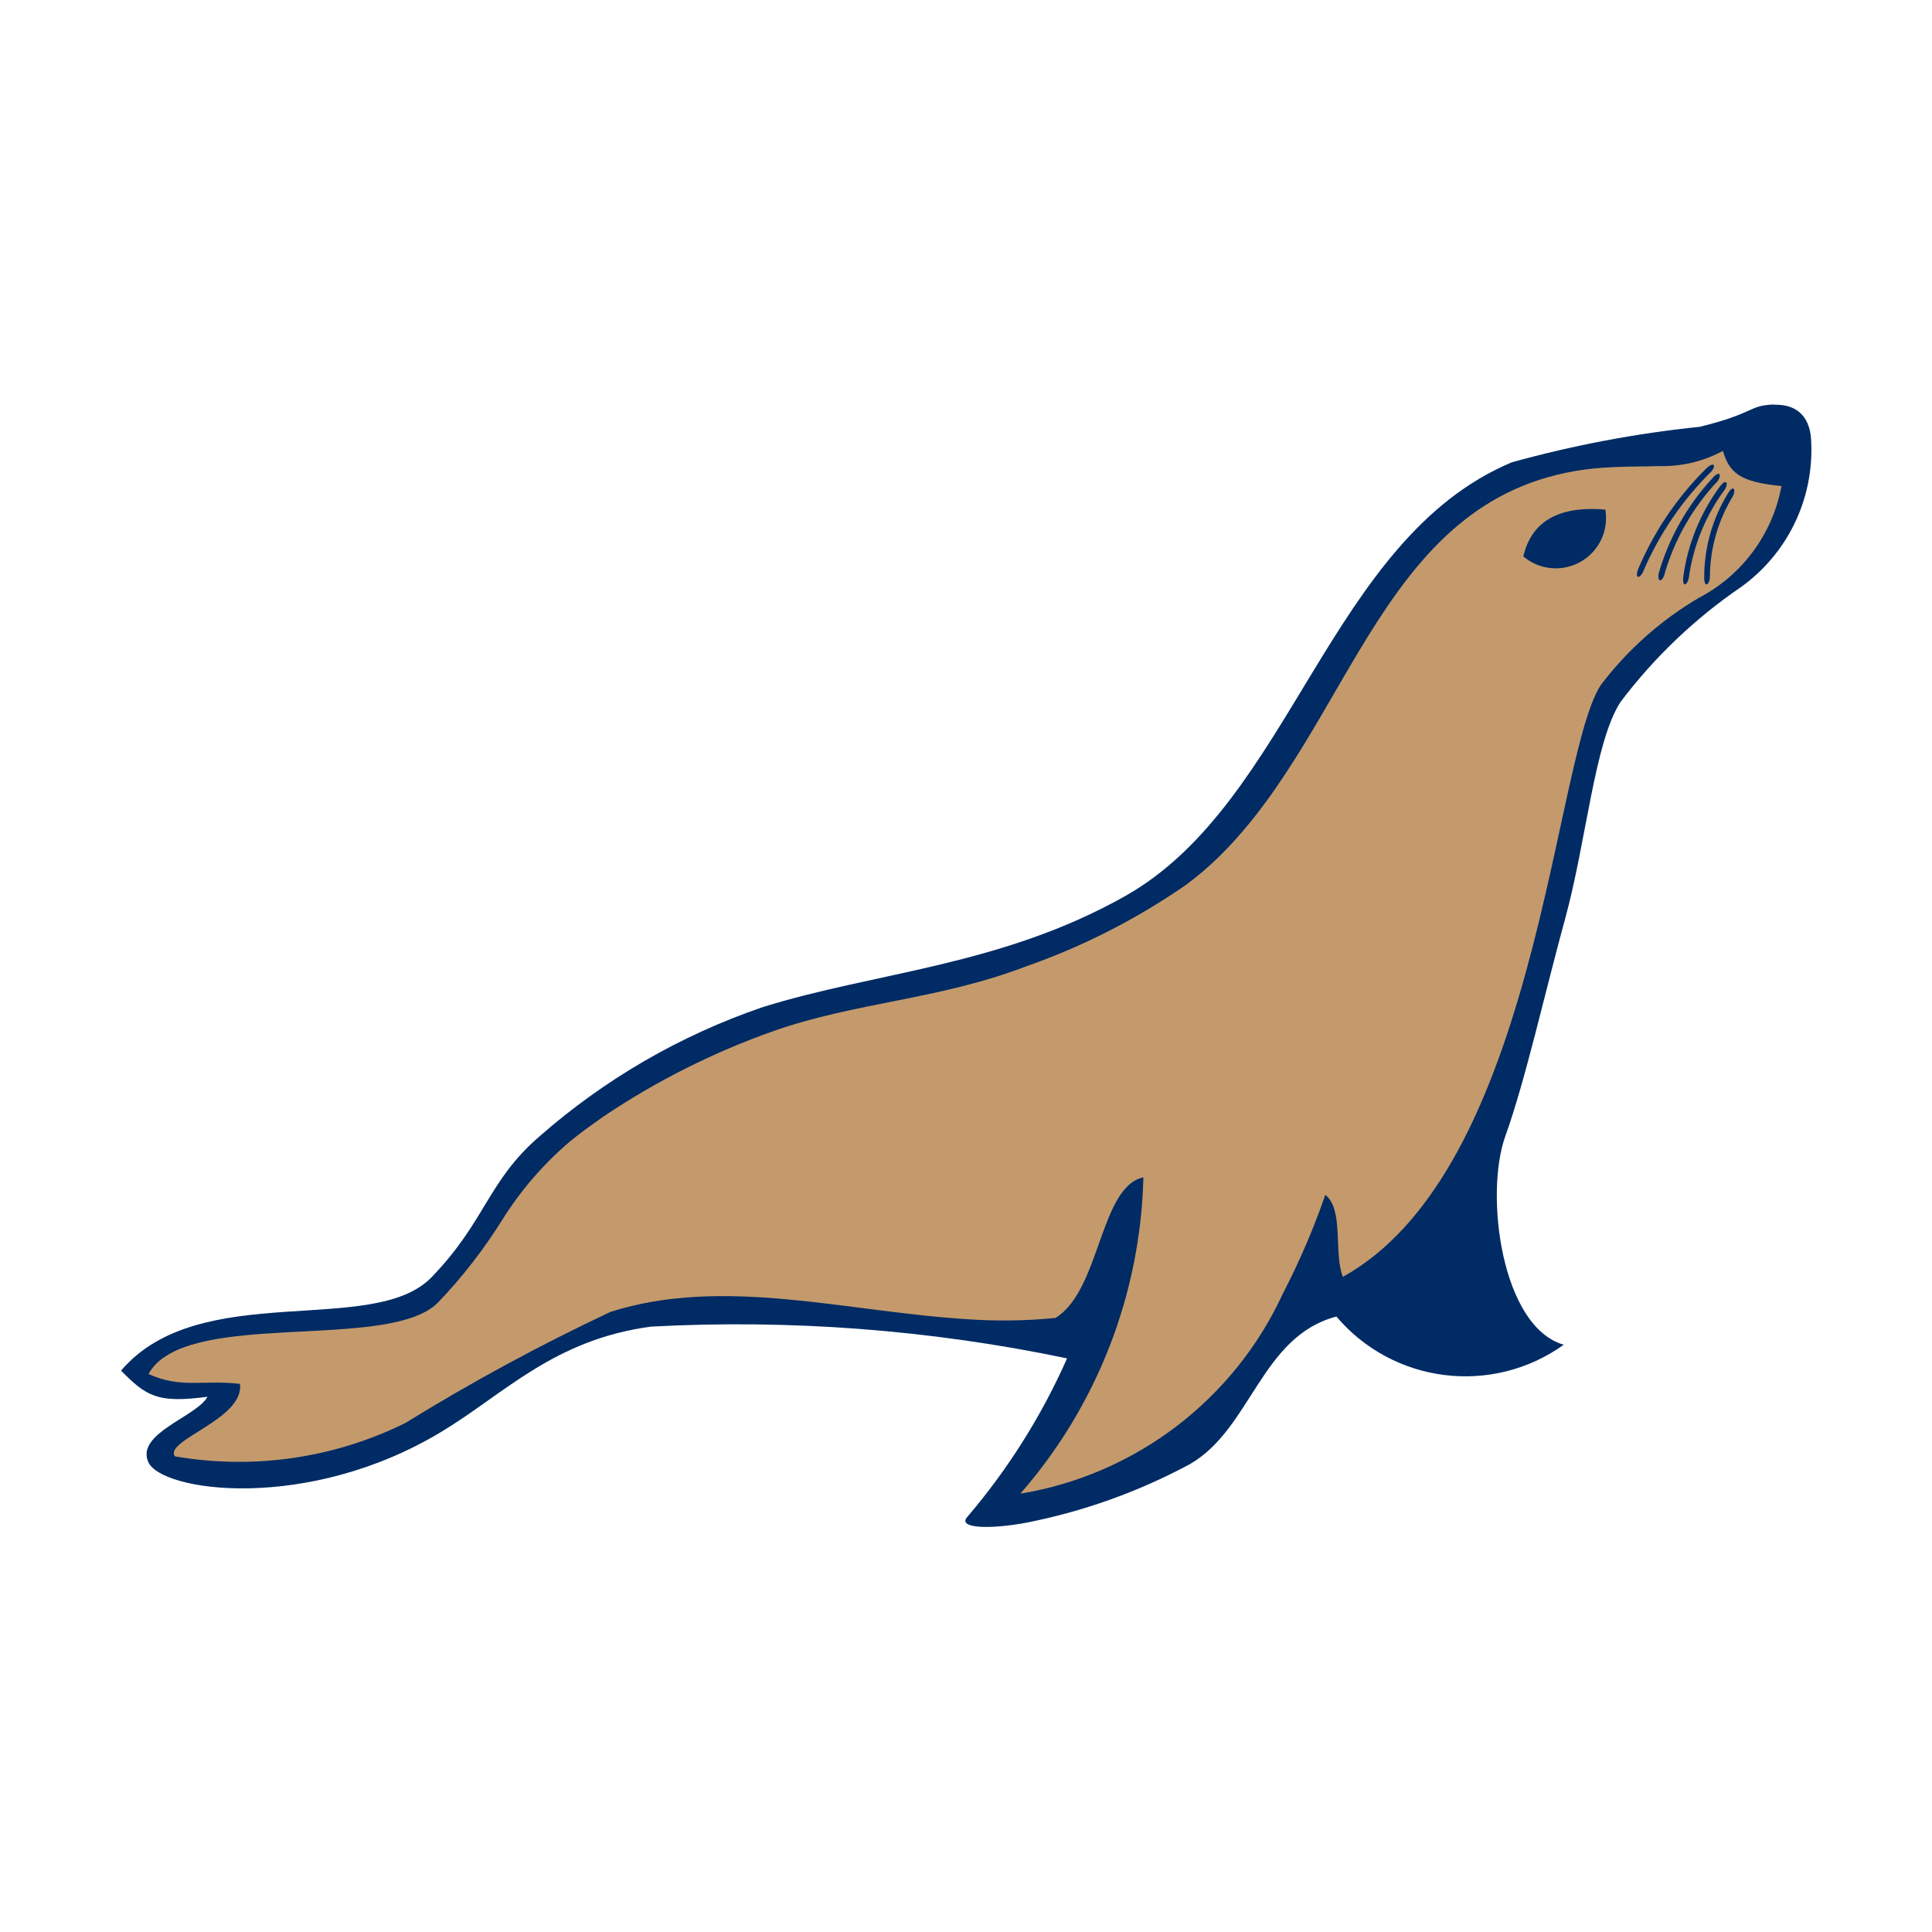
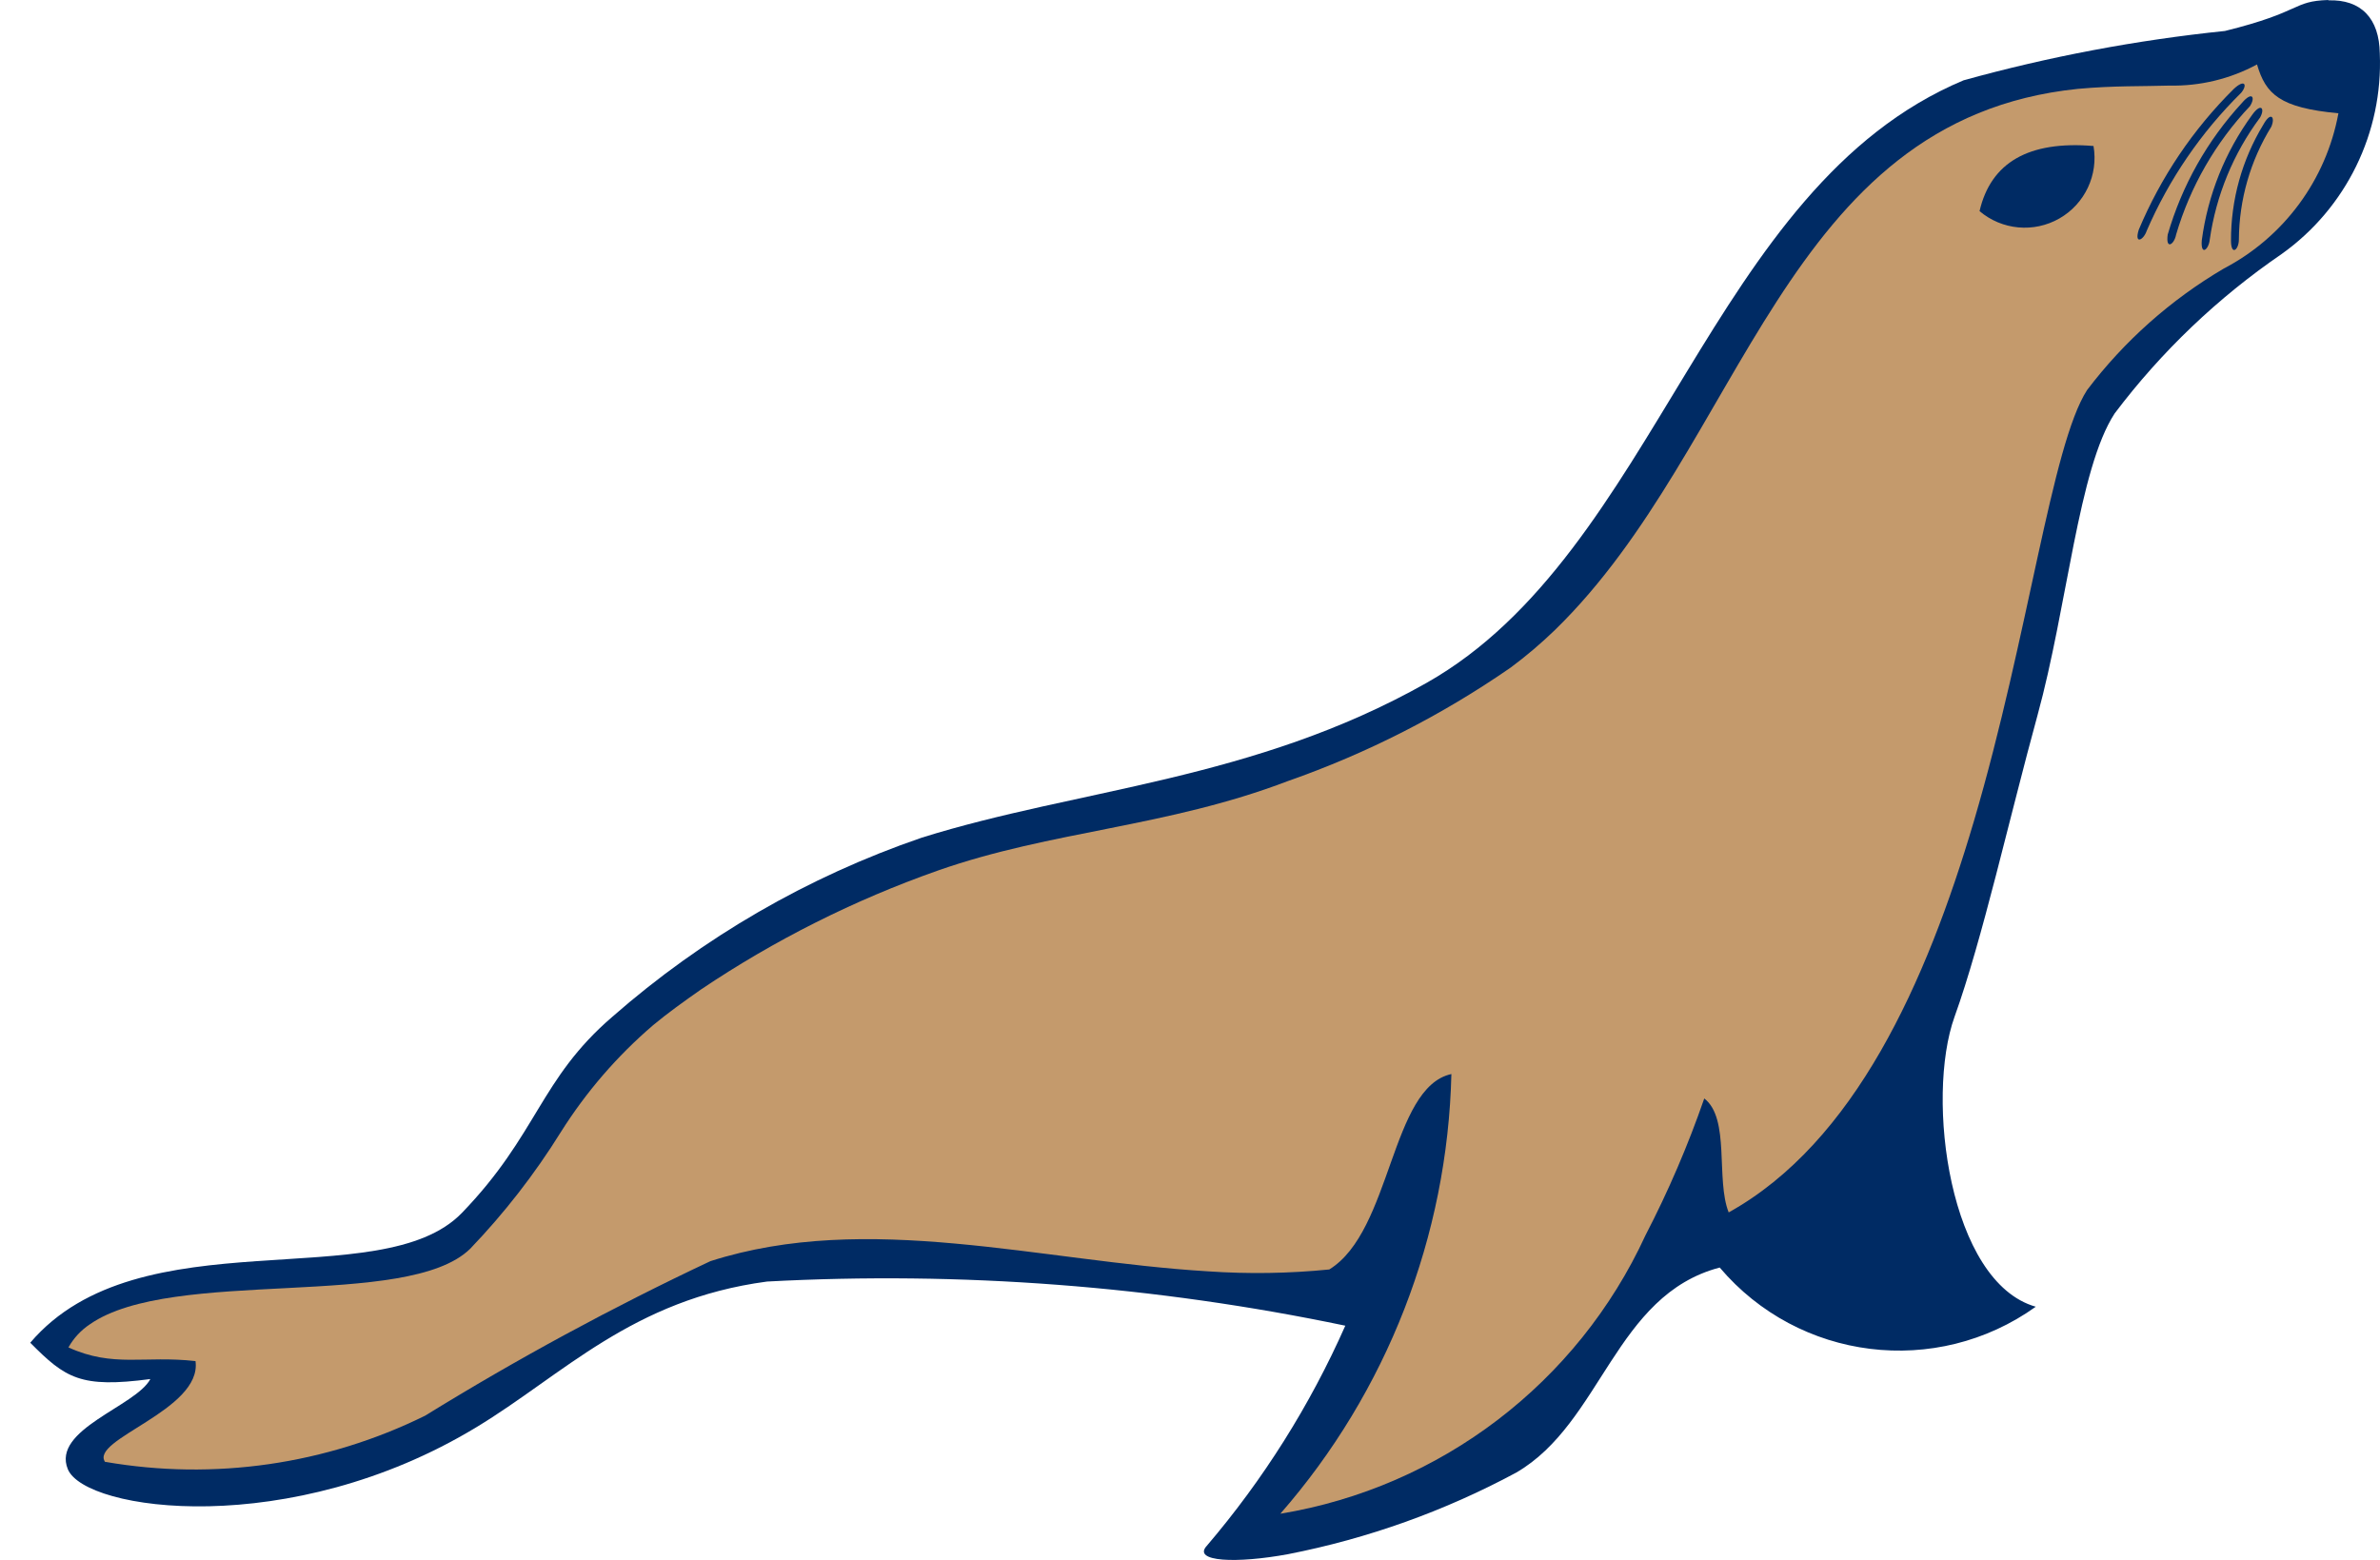
- <svg xmlns="http://www.w3.org/2000/svg" height="32" width="32" viewBox="0 0 32 32">
-   <path d="M29.386,6.7c-.433.014-.3.139-1.231.369a18.911,18.911,0,0,0-3.114.588c-3.035,1.273-3.644,5.624-6.4,7.182-2.063,1.165-4.143,1.258-6.014,1.844a11,11,0,0,0-3.688,2.136c-.865.745-.887,1.4-1.791,2.336-.966,1-3.841.017-5.143,1.547.42.424.6.543,1.431.433-.171.325-1.18.6-.983,1.075.208.5,2.648.843,4.866-.5,1.033-.624,1.856-1.523,3.465-1.737a26.674,26.674,0,0,1,6.89.526,10.738,10.738,0,0,1-1.65,2.623c-.178.192.357.213.968.1a9.644,9.644,0,0,0,2.72-.973c1.019-.593,1.173-2.114,2.423-2.443a2.8,2.8,0,0,0,3.766.467c-1.031-.292-1.316-2.487-.968-3.455.33-.916.656-2.381.988-3.591.357-1.3.488-2.939.92-3.6a8.517,8.517,0,0,1,1.99-1.9A2.792,2.792,0,0,0,30,7.336c-.006-.414-.22-.645-.614-.632Z" style="fill:#002b64" />
-   <path d="M2.9,24.122a6.216,6.216,0,0,0,3.809-.55,34.319,34.319,0,0,1,3.4-1.842c1.872-.6,3.924,0,5.925.121a8.616,8.616,0,0,0,1.449-.022c.745-.458.73-2.172,1.455-2.329a8.263,8.263,0,0,1-2.038,5.24,5.835,5.835,0,0,0,4.351-3.319,12.259,12.259,0,0,0,.7-1.63c.311.239.135.965.291,1.358,1.5-.834,2.353-2.736,2.921-4.66.656-2.227.925-4.481,1.349-5.14A5.608,5.608,0,0,1,28.142,9.9,2.625,2.625,0,0,0,29.507,8.05c-.7-.065-.866-.228-.97-.582a2.1,2.1,0,0,1-1.042.252c-.317.01-.666,0-1.092.039-3.523.362-3.971,4.245-6.229,6.447a5.3,5.3,0,0,1-.53.45,11.107,11.107,0,0,1-2.653,1.352c-1.444.552-2.817.591-4.172,1.067A12.5,12.5,0,0,0,10,18.49c-.2.14-.4.283-.574.428a5.62,5.62,0,0,0-1.1,1.275,8.473,8.473,0,0,1-1.079,1.389c-.749.735-3.546.214-4.531.9a.8.8,0,0,0-.256.276c.537.244.9.094,1.514.163.081.587-1.275.935-1.075,1.205Z" style="fill:#c49a6c" />
-   <path d="M25.231,9.216a.832.832,0,0,0,1.358-.776C25.814,8.375,25.365,8.638,25.231,9.216Z" style="fill:#002b64" />
-   <path d="M28.708,8.209a2.594,2.594,0,0,0-.387,1.345c0,.122-.092.2-.094.017a2.649,2.649,0,0,1,.385-1.385C28.7,8.026,28.757,8.092,28.708,8.209Z" style="fill:#002b64" />
-   <path d="M28.574,8.1a3.2,3.2,0,0,0-.6,1.455c-.012.121-.11.2-.095.009a3.263,3.263,0,0,1,.6-1.495C28.585,7.921,28.634,7.992,28.574,8.1Z" style="fill:#002b64" />
-   <path d="M28.453,7.965a3.785,3.785,0,0,0-.88,1.531c-.022.119-.126.186-.1,0a3.928,3.928,0,0,1,.885-1.57C28.479,7.784,28.521,7.859,28.453,7.965Z" style="fill:#002b64" />
-   <path d="M28.344,7.81A5.223,5.223,0,0,0,27.223,9.45c-.039.115-.151.167-.095-.012A5.193,5.193,0,0,1,28.26,7.76c.135-.126.167-.045.084.051Z" style="fill:#002b64" />
+ <svg xmlns="http://www.w3.org/2000/svg" id="svg60" version="1.1" viewBox="0 0 28.357 18.591" width="70.894" height="46.477">
+   <defs id="defs64" />
+   <path id="path46" style="fill:#002b64" d="m 27.741,0 c -0.433,0.014 -0.3,0.139 -1.231,0.369 a 18.911,18.911 0 0 0 -3.114,0.588 c -3.035,1.273 -3.644,5.624 -6.4,7.182 -2.063,1.165 -4.143,1.258 -6.014,1.844 a 11,11 0 0 0 -3.688,2.136 c -0.865,0.745 -0.887,1.4 -1.791,2.336 -0.966,1 -3.841,0.017 -5.143,1.547 0.42,0.424 0.6,0.543 1.431,0.433 C 1.62,16.76 0.611,17.035 0.808,17.51 1.016,18.01 3.456,18.353 5.674,17.01 6.707,16.386 7.53,15.487 9.139,15.273 a 26.674,26.674 0 0 1 6.89,0.526 10.738,10.738 0 0 1 -1.65,2.623 c -0.178,0.192 0.357,0.213 0.968,0.1 a 9.644,9.644 0 0 0 2.72,-0.973 c 1.019,-0.593 1.173,-2.114 2.423,-2.443 a 2.8,2.8 0 0 0 3.766,0.467 c -1.031,-0.292 -1.316,-2.487 -0.968,-3.455 0.33,-0.916 0.656,-2.381 0.988,-3.591 0.357,-1.3 0.488,-2.939 0.92,-3.6 a 8.517,8.517 0 0 1 1.99,-1.9 2.792,2.792 0 0 0 1.169,-2.391 C 28.349,0.222 28.135,-0.009 27.741,0.004 Z" />
+   <path id="path48" style="fill:#c49a6c" d="m 1.255,17.422 a 6.216,6.216 0 0 0 3.809,-0.55 34.319,34.319 0 0 1 3.4,-1.842 c 1.872,-0.6 3.924,0 5.925,0.121 a 8.616,8.616 0 0 0 1.449,-0.022 c 0.745,-0.458 0.73,-2.172 1.455,-2.329 a 8.263,8.263 0 0 1 -2.038,5.24 5.835,5.835 0 0 0 4.351,-3.319 12.259,12.259 0 0 0 0.7,-1.63 c 0.311,0.239 0.135,0.965 0.291,1.358 1.5,-0.834 2.353,-2.736 2.921,-4.66 0.656,-2.227 0.925,-4.481 1.349,-5.14 A 5.608,5.608 0 0 1 26.497,3.2 2.625,2.625 0 0 0 27.862,1.35 C 27.162,1.285 26.996,1.122 26.892,0.768 A 2.1,2.1 0 0 1 25.85,1.02 c -0.317,0.01 -0.666,0 -1.092,0.039 -3.523,0.362 -3.971,4.245 -6.229,6.447 a 5.3,5.3 0 0 1 -0.53,0.45 11.107,11.107 0 0 1 -2.653,1.352 C 13.902,9.86 12.529,9.899 11.174,10.375 A 12.5,12.5 0 0 0 8.355,11.79 c -0.2,0.14 -0.4,0.283 -0.574,0.428 a 5.62,5.62 0 0 0 -1.1,1.275 8.473,8.473 0 0 1 -1.079,1.389 c -0.749,0.735 -3.546,0.214 -4.531,0.9 A 0.8,0.8 0 0 0 0.815,16.058 C 1.352,16.302 1.715,16.152 2.329,16.221 2.41,16.808 1.054,17.156 1.254,17.426 Z" />
+   <path id="path50" style="fill:#002b64" d="M 23.586,2.516 A 0.832,0.832 0 0 0 24.944,1.74 C 24.169,1.675 23.72,1.938 23.586,2.516 Z" />
+   <path id="path52" style="fill:#002b64" d="m 27.063,1.509 a 2.594,2.594 0 0 0 -0.387,1.345 c 0,0.122 -0.092,0.2 -0.094,0.017 a 2.649,2.649 0 0 1 0.385,-1.385 c 0.088,-0.16 0.145,-0.094 0.096,0.023 z" />
+   <path id="path54" style="fill:#002b64" d="m 26.929,1.4 a 3.2,3.2 0 0 0 -0.6,1.455 c -0.012,0.121 -0.11,0.2 -0.095,0.009 a 3.263,3.263 0 0 1 0.6,-1.495 C 26.94,1.221 26.989,1.292 26.929,1.4 Z" />
+   <path id="path56" style="fill:#002b64" d="m 26.808,1.265 a 3.785,3.785 0 0 0 -0.88,1.531 c -0.022,0.119 -0.126,0.186 -0.1,0 a 3.928,3.928 0 0 1 0.885,-1.57 c 0.121,-0.142 0.163,-0.067 0.095,0.039 z" />
+   <path id="path58" style="fill:#002b64" d="M 26.699,1.11 A 5.223,5.223 0 0 0 25.578,2.75 C 25.539,2.865 25.427,2.917 25.483,2.738 A 5.193,5.193 0 0 1 26.615,1.06 c 0.135,-0.126 0.167,-0.045 0.084,0.051 z" />
</svg>
